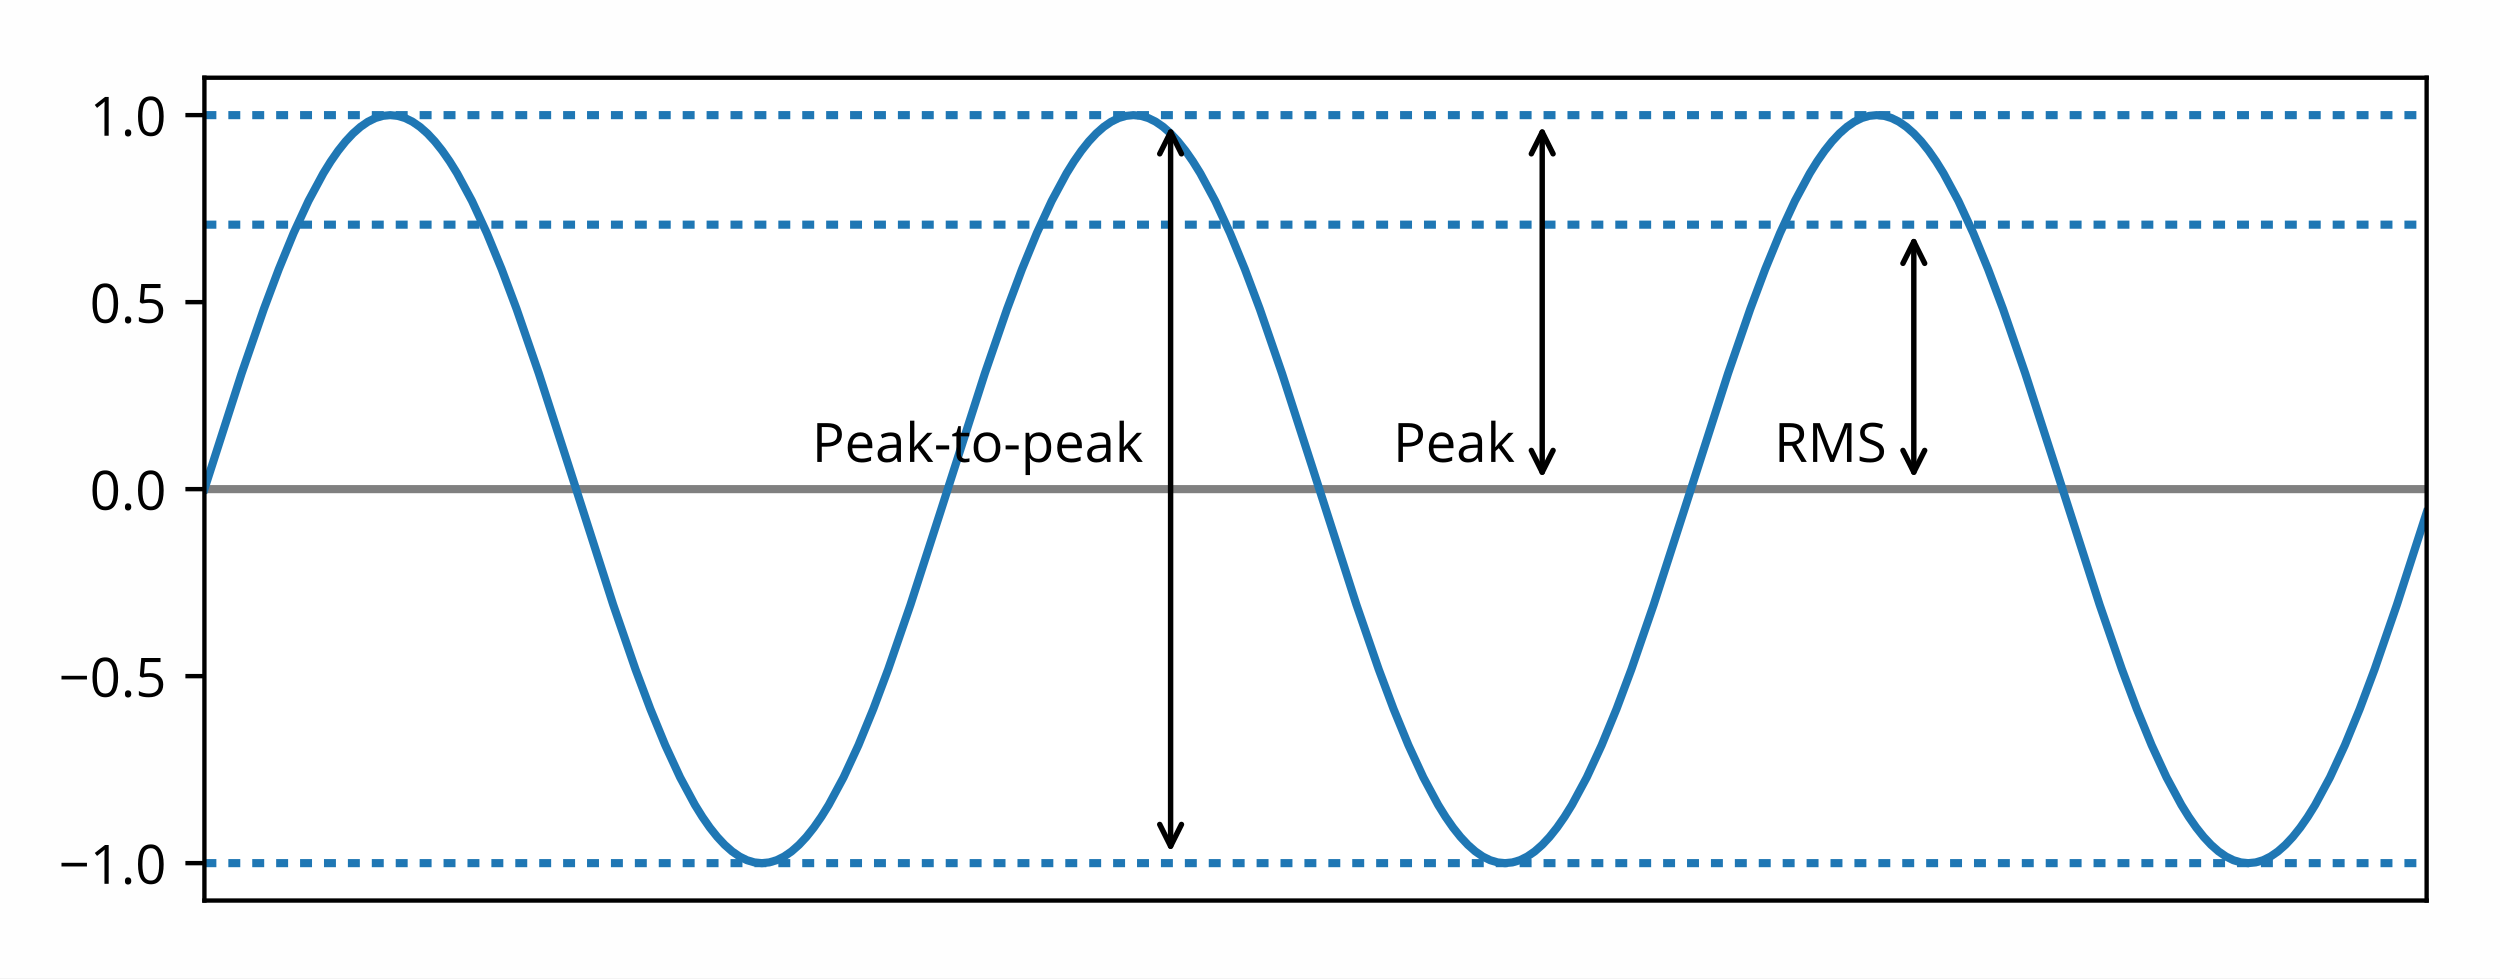
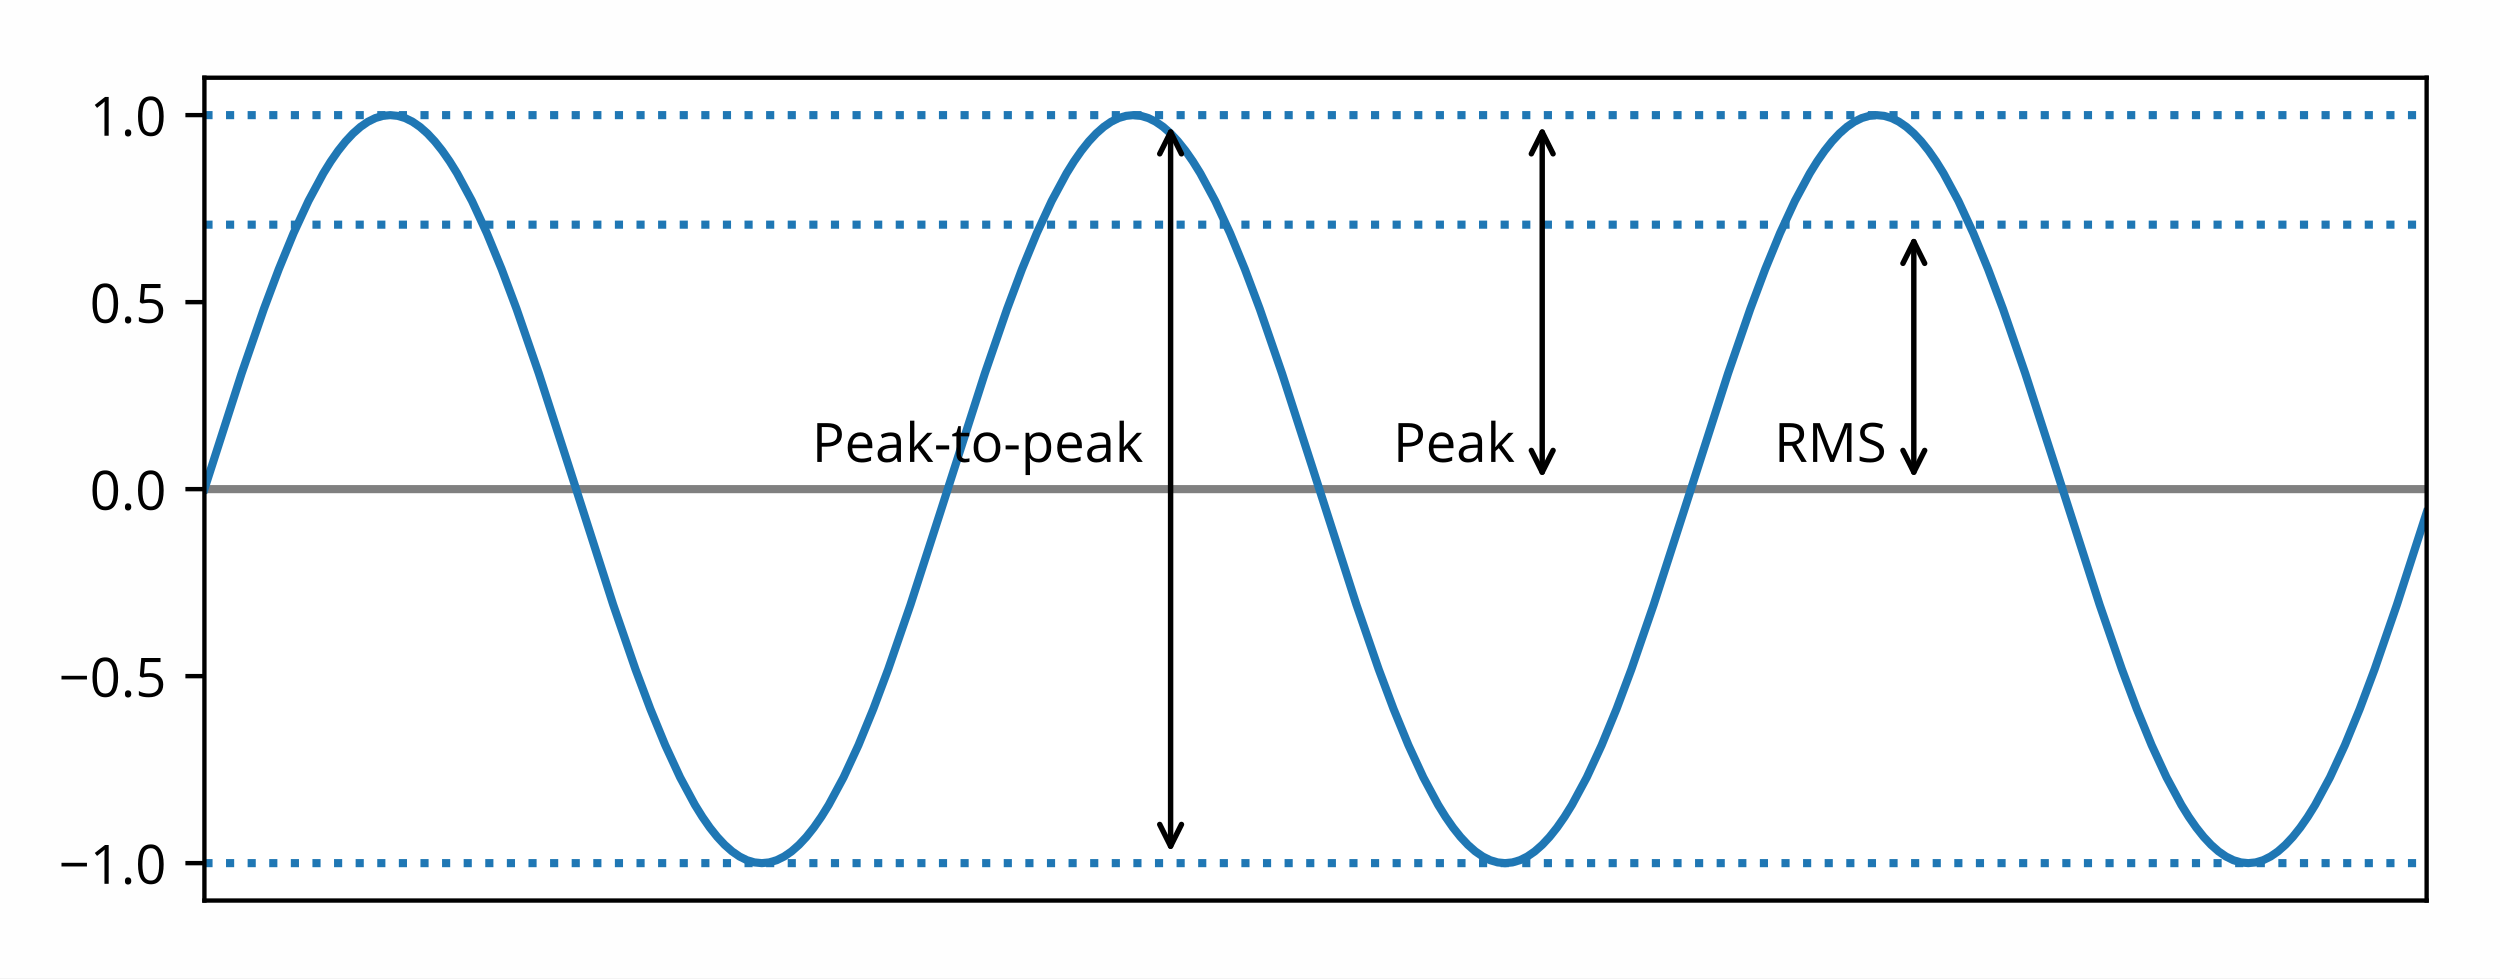
<svg xmlns="http://www.w3.org/2000/svg" xmlns:xlink="http://www.w3.org/1999/xlink" height="180pt" version="1.1" viewBox="0 0 460 180" width="460pt">
  <defs>
    <style type="text/css">
*{stroke-linecap:butt;stroke-linejoin:round;}
  </style>
  </defs>
  <g id="figure_1">
    <g id="patch_1">
      <path d="M 0 180  L 460.8 180  L 460.8 0  L 0 0  z " style="fill:#fefefe;" />
    </g>
    <g id="axes_1">
      <g id="patch_2">
        <path d="M 37.612 165.7  L 446.5 165.7  L 446.5 14.3  L 37.612 14.3  z " style="fill:#ffffff;" />
      </g>
      <g id="line2d_1">
        <path clip-path="url(#pcd2061bac1)" d="M 37.612 90  L 446.5 90  " style="fill:none;stroke:#808080;stroke-linecap:square;stroke-width:1.5;" />
      </g>
      <g id="matplotlib.axis_1" />
      <g id="matplotlib.axis_2">
        <g id="ytick_1">
          <g id="line2d_2">
            <defs>
              <path d="M 0 0  L -3.5 0  " id="m31c2fa3d92" style="stroke:#000000;stroke-width:0.8;" />
            </defs>
            <g>
              <use style="stroke:#000000;stroke-width:0.8;" x="37.612" xlink:href="#m31c2fa3d92" y="158.818" />
            </g>
          </g>
          <g id="text_1">
-             <text style="font-family:Open Sans;font-size:10px;font-style:normal;font-weight:400;text-anchor:end;" transform="rotate(-0, 30.6125, 162.6174)" x="30.613" y="162.617">−1.0</text>
+             <text style="font-family:Open Sans;font-size:10px;font-style:normal;font-weight:normal;text-anchor:end;" transform="rotate(-0, 30.6125, 162.6174)" x="30.613" y="162.617">−1.0</text>
          </g>
        </g>
        <g id="ytick_2">
          <g id="line2d_3">
            <g>
              <use style="stroke:#000000;stroke-width:0.8;" x="37.612" xlink:href="#m31c2fa3d92" y="124.409" />
            </g>
          </g>
          <g id="text_2">
-             <text style="font-family:Open Sans;font-size:10px;font-style:normal;font-weight:400;text-anchor:end;" transform="rotate(-0, 30.6125, 128.2083)" x="30.613" y="128.208">−0.5</text>
+             <text style="font-family:Open Sans;font-size:10px;font-style:normal;font-weight:normal;text-anchor:end;" transform="rotate(-0, 30.6125, 128.2083)" x="30.613" y="128.208">−0.5</text>
          </g>
        </g>
        <g id="ytick_3">
          <g id="line2d_4">
            <g>
              <use style="stroke:#000000;stroke-width:0.8;" x="37.612" xlink:href="#m31c2fa3d92" y="90" />
            </g>
          </g>
          <g id="text_3">
-             <text style="font-family:Open Sans;font-size:10px;font-style:normal;font-weight:400;text-anchor:end;" transform="rotate(-0, 30.6125, 93.79922)" x="30.613" y="93.799">0.0</text>
+             <text style="font-family:Open Sans;font-size:10px;font-style:normal;font-weight:normal;text-anchor:end;" transform="rotate(-0, 30.6125, 93.79922)" x="30.613" y="93.799">0.0</text>
          </g>
        </g>
        <g id="ytick_4">
          <g id="line2d_5">
            <g>
              <use style="stroke:#000000;stroke-width:0.8;" x="37.612" xlink:href="#m31c2fa3d92" y="55.591" />
            </g>
          </g>
          <g id="text_4">
-             <text style="font-family:Open Sans;font-size:10px;font-style:normal;font-weight:400;text-anchor:end;" transform="rotate(-0, 30.6125, 59.39013)" x="30.613" y="59.39">0.5</text>
+             <text style="font-family:Open Sans;font-size:10px;font-style:normal;font-weight:normal;text-anchor:end;" transform="rotate(-0, 30.6125, 59.39013)" x="30.613" y="59.39">0.5</text>
          </g>
        </g>
        <g id="ytick_5">
          <g id="line2d_6">
            <g>
              <use style="stroke:#000000;stroke-width:0.8;" x="37.612" xlink:href="#m31c2fa3d92" y="21.182" />
            </g>
          </g>
          <g id="text_5">
-             <text style="font-family:Open Sans;font-size:10px;font-style:normal;font-weight:400;text-anchor:end;" transform="rotate(-0, 30.6125, 24.98104)" x="30.613" y="24.981">1.0</text>
+             <text style="font-family:Open Sans;font-size:10px;font-style:normal;font-weight:normal;text-anchor:end;" transform="rotate(-0, 30.6125, 24.98104)" x="30.613" y="24.981">1.0</text>
          </g>
        </g>
      </g>
      <g id="line2d_7">
        <path clip-path="url(#pcd2061bac1)" d="M 37.612 90  L 44.45 68.734  L 48.553 56.847  L 51.288 49.55  L 54.023 42.891  L 56.758 36.975  L 59.493 31.895  L 60.86 29.694  L 62.228 27.731  L 63.595 26.014  L 64.963 24.55  L 66.33 23.344  L 67.698 22.401  L 69.065 21.724  L 70.433 21.318  L 71.8 21.182  L 73.168 21.318  L 74.535 21.724  L 75.903 22.401  L 77.27 23.344  L 78.638 24.55  L 80.006 26.014  L 81.373 27.731  L 82.741 29.694  L 84.108 31.895  L 86.843 36.975  L 89.578 42.891  L 92.313 49.55  L 95.048 56.847  L 99.151 68.734  L 104.621 85.679  L 112.826 111.266  L 116.928 123.153  L 119.664 130.45  L 122.399 137.109  L 125.134 143.025  L 127.869 148.105  L 129.236 150.306  L 130.604 152.269  L 131.971 153.986  L 133.339 155.45  L 134.706 156.656  L 136.074 157.599  L 137.441 158.276  L 138.809 158.682  L 140.176 158.818  L 141.544 158.682  L 142.911 158.276  L 144.279 157.599  L 145.646 156.656  L 147.014 155.45  L 148.381 153.986  L 149.749 152.269  L 151.116 150.306  L 152.484 148.105  L 155.219 143.025  L 157.954 137.109  L 160.689 130.45  L 163.424 123.153  L 167.527 111.266  L 172.997 94.321  L 181.202 68.734  L 185.304 56.847  L 188.039 49.55  L 190.774 42.891  L 193.509 36.975  L 196.244 31.895  L 197.612 29.694  L 198.979 27.731  L 200.347 26.014  L 201.715 24.55  L 203.082 23.344  L 204.45 22.401  L 205.817 21.724  L 207.185 21.318  L 208.552 21.182  L 209.92 21.318  L 211.287 21.724  L 212.655 22.401  L 214.022 23.344  L 215.39 24.55  L 216.757 26.014  L 218.125 27.731  L 219.492 29.694  L 220.86 31.895  L 223.595 36.975  L 226.33 42.891  L 229.065 49.55  L 231.8 56.847  L 235.902 68.734  L 241.372 85.679  L 249.578 111.266  L 253.68 123.153  L 256.415 130.45  L 259.15 137.109  L 261.885 143.025  L 264.62 148.105  L 265.988 150.306  L 267.355 152.269  L 268.723 153.986  L 270.09 155.45  L 271.458 156.656  L 272.825 157.599  L 274.193 158.276  L 275.56 158.682  L 276.928 158.818  L 278.295 158.682  L 279.663 158.276  L 281.03 157.599  L 282.398 156.656  L 283.766 155.45  L 285.133 153.986  L 286.501 152.269  L 287.868 150.306  L 289.236 148.105  L 291.971 143.025  L 294.706 137.109  L 297.441 130.45  L 300.176 123.153  L 304.278 111.266  L 309.748 94.321  L 317.953 68.734  L 322.056 56.847  L 324.791 49.55  L 327.526 42.891  L 330.261 36.975  L 332.996 31.895  L 334.364 29.694  L 335.731 27.731  L 337.099 26.014  L 338.466 24.55  L 339.834 23.344  L 341.201 22.401  L 342.569 21.724  L 343.936 21.318  L 345.304 21.182  L 346.671 21.318  L 348.039 21.724  L 349.406 22.401  L 350.774 23.344  L 352.141 24.55  L 353.509 26.014  L 354.876 27.731  L 356.244 29.694  L 357.611 31.895  L 360.346 36.975  L 363.081 42.891  L 365.817 49.55  L 368.552 56.847  L 372.654 68.734  L 378.124 85.679  L 386.329 111.266  L 390.432 123.153  L 393.167 130.45  L 395.902 137.109  L 398.637 143.025  L 401.372 148.105  L 402.739 150.306  L 404.107 152.269  L 405.474 153.986  L 406.842 155.45  L 408.21 156.656  L 409.577 157.599  L 410.945 158.276  L 412.312 158.682  L 413.68 158.818  L 415.047 158.682  L 416.415 158.276  L 417.782 157.599  L 419.15 156.656  L 420.517 155.45  L 421.885 153.986  L 423.252 152.269  L 424.62 150.306  L 425.987 148.105  L 428.722 143.025  L 431.457 137.109  L 434.192 130.45  L 436.927 123.153  L 441.03 111.266  L 446.5 94.321  L 446.5 94.321  " style="fill:none;stroke:#1f77b4;stroke-linecap:square;stroke-width:1.5;" />
      </g>
      <g id="line2d_8">
-         <path clip-path="url(#pcd2061bac1)" d="M 37.612 158.818  L 446.5 158.818  " style="fill:none;stroke:#1f77b4;stroke-dasharray:2.2,2.2;stroke-dashoffset:0;stroke-width:1.5;" />
+         <path clip-path="url(#pcd2061bac1)" d="M 37.612 158.818  L 446.5 158.818  " style="fill:none;stroke:#1f77b4;stroke-dasharray:1.5,2.475;stroke-dashoffset:0;stroke-width:1.5;" />
      </g>
      <g id="line2d_9">
-         <path clip-path="url(#pcd2061bac1)" d="M 37.612 21.182  L 446.5 21.182  " style="fill:none;stroke:#1f77b4;stroke-dasharray:2.2,2.2;stroke-dashoffset:0;stroke-width:1.5;" />
+         <path clip-path="url(#pcd2061bac1)" d="M 37.612 21.182  L 446.5 21.182  " style="fill:none;stroke:#1f77b4;stroke-dasharray:1.5,2.475;stroke-dashoffset:0;stroke-width:1.5;" />
      </g>
      <g id="line2d_10">
-         <path clip-path="url(#pcd2061bac1)" d="M 37.612 41.338  L 446.5 41.338  " style="fill:none;stroke:#1f77b4;stroke-dasharray:2.2,2.2;stroke-dashoffset:0;stroke-width:1.5;" />
+         <path clip-path="url(#pcd2061bac1)" d="M 37.612 41.338  L 446.5 41.338  " style="fill:none;stroke:#1f77b4;stroke-dasharray:1.5,2.475;stroke-dashoffset:0;stroke-width:1.5;" />
      </g>
      <g id="patch_3">
        <path d="M 37.612 165.7  L 37.612 14.3  " style="fill:none;stroke:#000000;stroke-linecap:square;stroke-linejoin:miter;stroke-width:0.8;" />
      </g>
      <g id="patch_4">
        <path d="M 446.5 165.7  L 446.5 14.3  " style="fill:none;stroke:#000000;stroke-linecap:square;stroke-linejoin:miter;stroke-width:0.8;" />
      </g>
      <g id="patch_5">
        <path d="M 37.612 165.7  L 446.5 165.7  " style="fill:none;stroke:#000000;stroke-linecap:square;stroke-linejoin:miter;stroke-width:0.8;" />
      </g>
      <g id="patch_6">
        <path d="M 37.612 14.3  L 446.5 14.3  " style="fill:none;stroke:#000000;stroke-linecap:square;stroke-linejoin:miter;stroke-width:0.8;" />
      </g>
      <g id="text_6">
-         <text style="font-family:Open Sans;font-size:10px;font-style:normal;font-weight:400;text-anchor:end;" transform="rotate(-0, 210.3897, 85)" x="210.39" y="85">Peak-to-peak</text>
+         <text style="font-family:Open Sans;font-size:10px;font-style:normal;font-weight:normal;text-anchor:end;" transform="rotate(-0, 210.3897, 85)" x="210.39" y="85">Peak-to-peak</text>
      </g>
      <g id="patch_7">
        <path d="M 215.39 24.303  Q 215.39 90.002 215.39 155.701  " style="fill:none;stroke:#000000;stroke-linecap:round;" />
        <path d="M 213.39 28.303  L 215.39 24.303  L 217.39 28.303  " style="fill:none;stroke:#000000;stroke-linecap:round;" />
        <path d="M 217.39 151.701  L 215.39 155.701  L 213.39 151.701  " style="fill:none;stroke:#000000;stroke-linecap:round;" />
      </g>
      <g id="text_7">
-         <text style="font-family:Open Sans;font-size:10px;font-style:normal;font-weight:400;text-anchor:end;" transform="rotate(-0, 278.7655, 85)" x="278.766" y="85">Peak</text>
+         <text style="font-family:Open Sans;font-size:10px;font-style:normal;font-weight:normal;text-anchor:end;" transform="rotate(-0, 278.7655, 85)" x="278.766" y="85">Peak</text>
      </g>
      <g id="patch_8">
        <path d="M 283.766 24.303  Q 283.766 55.592 283.766 86.88  " style="fill:none;stroke:#000000;stroke-linecap:round;" />
        <path d="M 281.766 28.303  L 283.766 24.303  L 285.766 28.303  " style="fill:none;stroke:#000000;stroke-linecap:round;" />
        <path d="M 285.766 82.88  L 283.766 86.88  L 281.766 82.88  " style="fill:none;stroke:#000000;stroke-linecap:round;" />
      </g>
      <g id="text_8">
-         <text style="font-family:Open Sans;font-size:10px;font-style:normal;font-weight:400;text-anchor:end;" transform="rotate(-0, 347.1413, 85)" x="347.141" y="85">RMS</text>
+         <text style="font-family:Open Sans;font-size:10px;font-style:normal;font-weight:normal;text-anchor:end;" transform="rotate(-0, 347.1413, 85)" x="347.141" y="85">RMS</text>
      </g>
      <g id="patch_9">
        <path d="M 352.141 44.455  Q 352.141 65.667 352.141 86.88  " style="fill:none;stroke:#000000;stroke-linecap:round;" />
        <path d="M 350.141 48.455  L 352.141 44.455  L 354.141 48.455  " style="fill:none;stroke:#000000;stroke-linecap:round;" />
        <path d="M 354.141 82.88  L 352.141 86.88  L 350.141 82.88  " style="fill:none;stroke:#000000;stroke-linecap:round;" />
      </g>
    </g>
  </g>
  <defs>
    <clipPath id="pcd2061bac1">
      <rect height="151.4" width="408.887" x="37.612" y="14.3" />
    </clipPath>
  </defs>
</svg>
